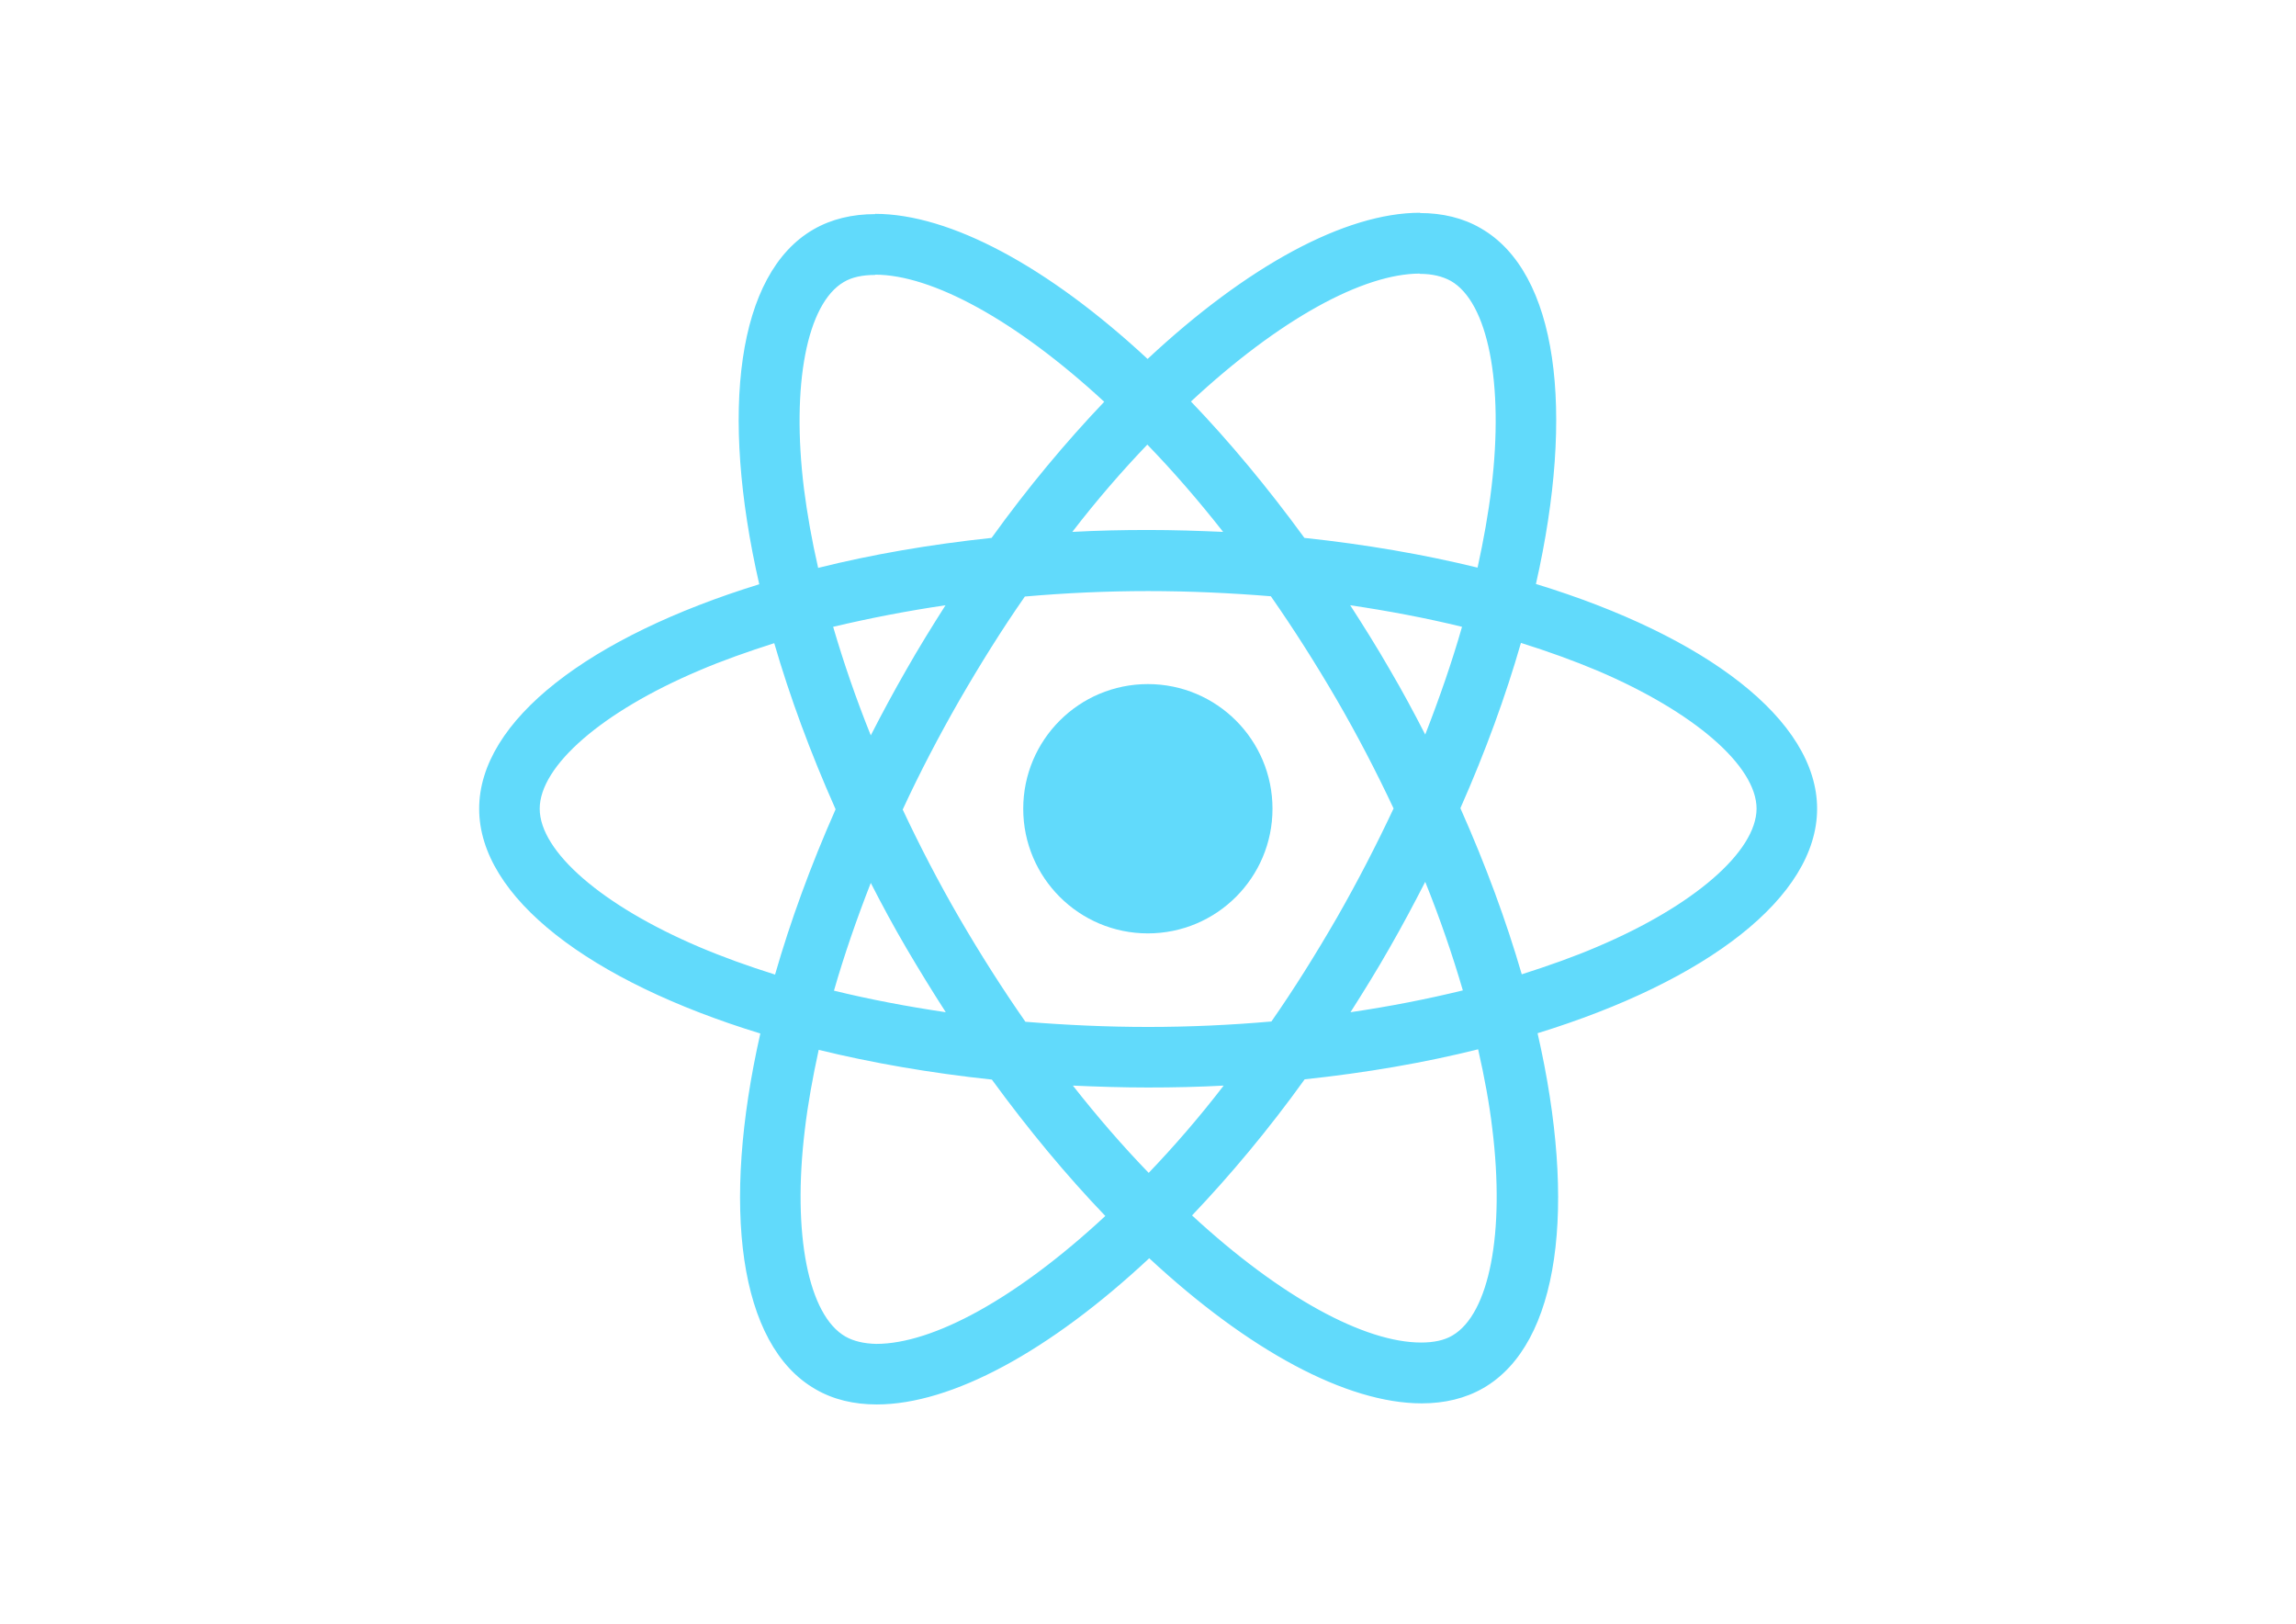
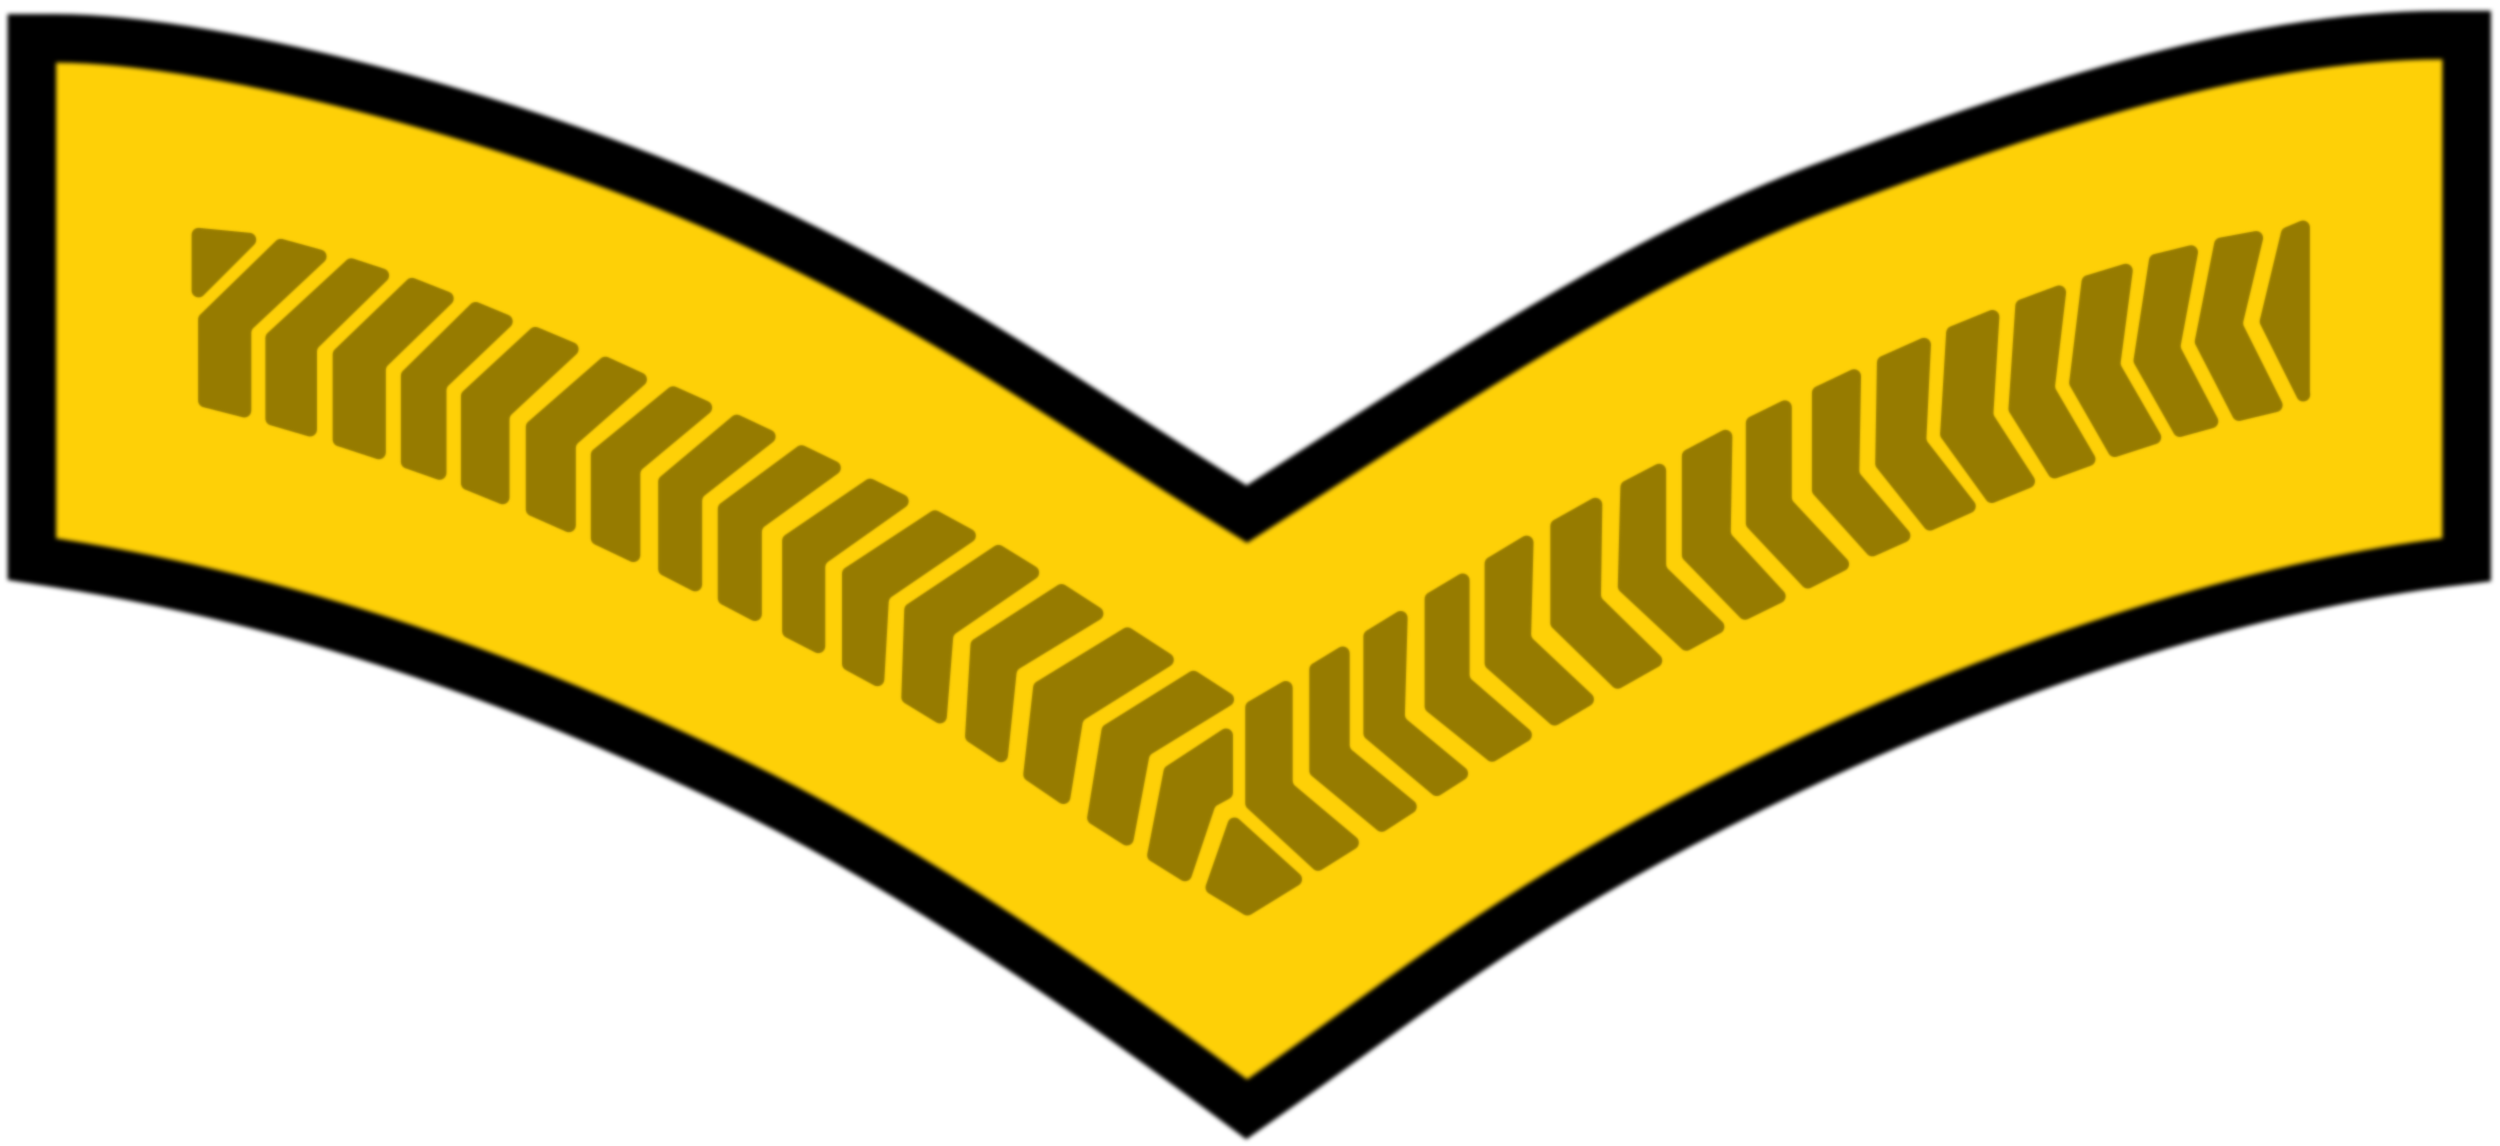
- <svg xmlns="http://www.w3.org/2000/svg" viewBox="0 0 841.9 595.3">
-   <g fill="#61DAFB">
-     <path d="M666.3 296.5c0-32.5-40.7-63.3-103.1-82.4 14.4-63.6 8-114.2-20.2-130.4-6.5-3.8-14.1-5.6-22.4-5.6v22.3c4.6 0 8.3.9 11.4 2.6 13.6 7.8 19.5 37.5 14.9 75.7-1.1 9.4-2.9 19.3-5.1 29.4-19.6-4.8-41-8.5-63.5-10.9-13.5-18.5-27.5-35.3-41.6-50 32.6-30.3 63.2-46.9 84-46.9V78c-27.5 0-63.5 19.6-99.9 53.6-36.4-33.8-72.4-53.2-99.9-53.2v22.3c20.7 0 51.4 16.5 84 46.6-14 14.7-28 31.4-41.3 49.9-22.6 2.4-44 6.1-63.6 11-2.3-10-4-19.7-5.2-29-4.7-38.2 1.1-67.9 14.6-75.8 3-1.8 6.9-2.6 11.5-2.6V78.5c-8.4 0-16 1.8-22.6 5.6-28.1 16.2-34.4 66.7-19.9 130.1-62.2 19.2-102.7 49.9-102.7 82.3 0 32.5 40.7 63.3 103.1 82.4-14.4 63.6-8 114.2 20.2 130.4 6.5 3.8 14.1 5.6 22.5 5.6 27.5 0 63.5-19.6 99.9-53.6 36.4 33.8 72.4 53.2 99.9 53.2 8.4 0 16-1.8 22.6-5.6 28.1-16.2 34.4-66.7 19.9-130.1 62-19.1 102.5-49.9 102.5-82.3zm-130.2-66.7c-3.7 12.9-8.3 26.2-13.5 39.5-4.1-8-8.4-16-13.1-24-4.6-8-9.5-15.8-14.4-23.4 14.2 2.1 27.9 4.7 41 7.9zm-45.8 106.5c-7.8 13.5-15.8 26.3-24.1 38.2-14.9 1.3-30 2-45.2 2-15.1 0-30.2-.7-45-1.9-8.3-11.9-16.4-24.6-24.2-38-7.6-13.1-14.5-26.4-20.8-39.8 6.2-13.4 13.2-26.8 20.7-39.9 7.8-13.5 15.8-26.3 24.1-38.2 14.9-1.3 30-2 45.2-2 15.1 0 30.2.7 45 1.9 8.3 11.9 16.4 24.6 24.2 38 7.6 13.1 14.5 26.4 20.8 39.8-6.3 13.4-13.2 26.8-20.7 39.9zm32.3-13c5.4 13.4 10 26.8 13.8 39.8-13.1 3.2-26.9 5.9-41.2 8 4.9-7.7 9.8-15.6 14.4-23.7 4.6-8 8.9-16.1 13-24.1zM421.2 430c-9.3-9.6-18.6-20.3-27.8-32 9 .4 18.2.7 27.5.7 9.4 0 18.7-.2 27.8-.7-9 11.7-18.3 22.4-27.5 32zm-74.4-58.9c-14.2-2.1-27.9-4.7-41-7.9 3.7-12.9 8.3-26.2 13.5-39.5 4.1 8 8.4 16 13.1 24 4.7 8 9.5 15.8 14.4 23.4zM420.7 163c9.3 9.6 18.6 20.3 27.8 32-9-.4-18.2-.7-27.5-.7-9.4 0-18.7.2-27.8.7 9-11.7 18.3-22.4 27.5-32zm-74 58.9c-4.9 7.7-9.8 15.6-14.4 23.7-4.6 8-8.9 16-13 24-5.4-13.4-10-26.8-13.8-39.8 13.1-3.1 26.9-5.8 41.2-7.9zm-90.5 125.2c-35.4-15.1-58.3-34.9-58.3-50.6 0-15.7 22.9-35.6 58.3-50.6 8.6-3.7 18-7 27.7-10.1 5.7 19.6 13.2 40 22.5 60.9-9.2 20.8-16.6 41.1-22.2 60.6-9.9-3.1-19.3-6.5-28-10.2zM310 490c-13.6-7.8-19.5-37.5-14.9-75.7 1.1-9.4 2.9-19.3 5.1-29.4 19.6 4.8 41 8.5 63.5 10.9 13.5 18.5 27.5 35.3 41.6 50-32.6 30.3-63.2 46.9-84 46.9-4.5-.1-8.3-1-11.3-2.7zm237.2-76.2c4.7 38.2-1.1 67.9-14.6 75.8-3 1.8-6.9 2.6-11.5 2.6-20.7 0-51.4-16.5-84-46.6 14-14.7 28-31.4 41.3-49.9 22.6-2.4 44-6.1 63.6-11 2.3 10.1 4.1 19.8 5.2 29.1zm38.5-66.7c-8.6 3.7-18 7-27.7 10.1-5.7-19.6-13.2-40-22.5-60.9 9.2-20.8 16.6-41.1 22.2-60.6 9.9 3.1 19.3 6.5 28.1 10.2 35.4 15.1 58.3 34.9 58.3 50.6-.1 15.7-23 35.6-58.4 50.6zM320.8 78.4z" />
-     <circle cx="420.9" cy="296.5" r="45.7" />
-     <path d="M520.5 78.1z" />
+ <svg xmlns="http://www.w3.org/2000/svg" width="179" height="82" viewBox="0 0 179 82" fill="none">
+   <g filter="url(#filter0_f_11:305)">
+     <path d="M2.283 38.548V40.037L3.754 40.265C24.906 43.546 42.077 51.005 52.494 55.994C62.829 60.943 75.112 68.87 88.253 78.684L89.261 79.436L90.291 78.714C92.733 77.001 94.947 75.394 97.079 73.848C105.674 67.612 112.914 62.359 128.303 55.043C147.525 45.905 164.129 41.63 175.089 40.272L176.613 40.083V38.548V38.452V38.357V38.262V38.167V38.073V37.978V37.884V37.79V37.696V37.603V37.51V37.417V37.324V37.231V37.139V37.047V36.955V36.863V36.771V36.68V36.589V36.498V36.407V36.317V36.227V36.137V36.047V35.957V35.868V35.779V35.69V35.601V35.512V35.424V35.336V35.248V35.16V35.073V34.985V34.898V34.811V34.724V34.638V34.551V34.465V34.379V34.294V34.208V34.123V34.038V33.953V33.868V33.783V33.699V33.615V33.531V33.447V33.363V33.28V33.196V33.113V33.03V32.948V32.865V32.783V32.701V32.619V32.537V32.455V32.374V32.293V32.212V32.131V32.05V31.97V31.889V31.809V31.729V31.649V31.57V31.49V31.411V31.332V31.253V31.174V31.095V31.017V30.939V30.86V30.782V30.705V30.627V30.55V30.472V30.395V30.318V30.241V30.165V30.088V30.012V29.936V29.86V29.784V29.708V29.633V29.558V29.482V29.407V29.332V29.258V29.183V29.109V29.034V28.96V28.886V28.812V28.739V28.665V28.592V28.518V28.445V28.372V28.3V28.227V28.154V28.082V28.01V27.938V27.866V27.794V27.722V27.651V27.579V27.508V27.437V27.366V27.295V27.224V27.154V27.084V27.013V26.943V26.873V26.803V26.733V26.664V26.594V26.525V26.455V26.386V26.317V26.248V26.18V26.111V26.042V25.974V25.906V25.838V25.77V25.702V25.634V25.566V25.499V25.431V25.364V25.297V25.23V25.163V25.096V25.029V24.962V24.896V24.829V24.763V24.697V24.631V24.565V24.499V24.433V24.367V24.302V24.236V24.171V24.106V24.041V23.976V23.911V23.846V23.781V23.716V23.652V23.587V23.523V23.459V23.395V23.331V23.267V23.203V23.139V23.075V23.012V22.948V22.885V22.821V22.758V22.695V22.632V22.569V22.506V22.443V22.381V22.318V22.255V22.193V22.131V22.068V22.006V21.944V21.882V21.82V21.758V21.696V21.634V21.573V21.511V21.45V21.388V21.327V21.266V21.204V21.143V21.082V21.021V20.96V20.899V20.838V20.778V20.717V20.657V20.596V20.535V20.475V20.415V20.354V20.294V20.234V20.174V20.114V20.054V19.994V19.934V19.874V19.814V19.755V19.695V19.636V19.576V19.517V19.457V19.398V19.338V19.279V19.22V19.161V19.102V19.043V18.983V18.925V18.866V18.807V18.748V18.689V18.63V18.572V18.513V18.454V18.396V18.337V18.279V18.22V18.162V18.103V18.045V17.986V17.928V17.87V17.812V17.753V17.695V17.637V17.579V17.521V17.463V17.405V17.347V17.289V17.231V17.173V17.115V17.057V17V16.942V16.884V16.826V16.768V16.711V16.653V16.595V16.538V16.48V16.422V16.365V16.307V16.25V16.192V16.134V16.077V16.019V15.962V15.904V15.847V15.789V15.732V15.674V15.617V15.559V15.502V15.444V15.387V15.33V15.272V15.215V15.157V15.1V15.042V14.985V14.928V14.87V14.813V14.755V14.698V14.64V14.583V14.525V14.468V14.411V14.353V14.296V14.238V14.181V14.123V14.066V14.008V13.95V13.893V13.835V13.778V13.72V13.662V13.605V13.547V13.49V13.432V13.374V13.316V13.259V13.201V13.143V13.085V13.027V12.97V12.912V12.854V12.796V12.738V12.68V12.622V12.564V12.506V12.448V12.39V12.332V12.273V12.215V12.157V12.098V12.04V11.982V11.923V11.865V11.806V11.748V11.689V11.631V11.572V11.514V11.455V11.396V11.337V11.278V11.22V11.161V11.102V11.043V10.984V10.925V10.865V10.806V10.747V10.688V10.628V10.569V10.509V10.45V10.39V10.331V10.271V10.211V10.151V10.091V10.032V9.972V9.912V9.851V9.791V9.731V9.671V9.611V9.55V9.49V9.429V9.369V9.308V9.247V9.186V9.126V9.065V9.004V8.943V8.881V8.82V8.759V8.698V8.636V8.575V8.513V8.451V8.39V8.328V8.266V8.204V8.142V8.08V8.018V7.955V7.893V7.831V7.768V7.706V7.643V7.58V7.517V7.454V7.391V7.328V7.265V7.202V7.138V7.075V7.011V6.947V6.884V6.82V6.756V6.692V6.628V6.564V6.499V6.435V6.37V6.306V6.241V6.176V6.111V6.046V5.981V5.916V5.851V5.785V5.72V5.654V5.588V5.522V5.456V5.39V5.324V5.258V5.191V5.125V5.058V4.992V4.925V4.858V4.791V4.724V4.656V4.589V4.521V4.454V4.386V4.318V4.25V2.512H174.875C160.557 2.512 144.35 8.182 130.438 13.421C118.586 17.885 106.485 25.707 95.016 33.121C93.083 34.37 91.169 35.608 89.276 36.816C85.731 34.631 82.591 32.598 79.583 30.651C71.751 25.581 64.82 21.094 53.982 16.015C46.244 12.388 36.626 9.079 27.547 6.676C18.498 4.281 9.83 2.745 4.021 2.745H2.283L2.283 4.482V38.548Z" fill="#FED007" stroke="black" stroke-width="3.475" />
  </g>
+   <g filter="url(#filter1_f_11:305)">
+     <path d="M14.183 22.88C14.183 22.745 14.238 22.616 14.334 22.522L19.757 17.241C19.884 17.117 20.067 17.07 20.239 17.117L23.018 17.884C23.394 17.988 23.512 18.464 23.226 18.731L18.153 23.476C18.052 23.57 17.994 23.703 17.994 23.841V29.393C17.994 29.72 17.686 29.959 17.37 29.878L14.559 29.156C14.338 29.099 14.183 28.9 14.183 28.671V22.88Z" fill="#967B00" />
+     <path d="M19 24.204C19 24.065 19.058 23.932 19.161 23.837L24.81 18.625C24.943 18.501 25.133 18.46 25.305 18.517L27.519 19.247C27.875 19.365 27.98 19.818 27.712 20.08L22.848 24.827C22.751 24.921 22.697 25.05 22.697 25.185V30.755C22.697 31.089 22.377 31.329 22.056 31.235L19.36 30.447C19.146 30.385 19 30.189 19 29.967V24.204Z" fill="#967B00" />
+     <path d="M23.817 25.379C23.817 25.243 23.872 25.113 23.97 25.018L29.15 20.032C29.291 19.896 29.498 19.855 29.68 19.927L32.171 20.909C32.509 21.042 32.597 21.48 32.336 21.733L27.779 26.156C27.682 26.25 27.628 26.38 27.628 26.515L27.628 32.386C27.628 32.727 27.295 32.968 26.972 32.862L24.161 31.94C23.956 31.873 23.817 31.681 23.817 31.465V25.379Z" fill="#967B00" />
+     <path d="M28.699 26.905C28.699 26.771 28.753 26.643 28.848 26.549L33.702 21.764C33.846 21.623 34.059 21.581 34.245 21.658L36.402 22.553C36.736 22.692 36.817 23.128 36.556 23.377L32.125 27.595C32.026 27.689 31.969 27.82 31.969 27.957V33.857C31.969 34.201 31.629 34.443 31.304 34.328L29.034 33.532C28.833 33.461 28.699 33.272 28.699 33.06V26.905Z" fill="#967B00" />
+     <path d="M33 28.366C33 28.227 33.058 28.094 33.161 27.999L37.99 23.538C38.133 23.405 38.342 23.369 38.523 23.445L41.124 24.539C41.459 24.68 41.537 25.119 41.27 25.366L36.644 29.661C36.542 29.756 36.484 29.889 36.484 30.028V35.608C36.484 35.963 36.124 36.205 35.795 36.071L33.312 35.06C33.123 34.983 33 34.8 33 34.597V28.366Z" fill="#967B00" />
+     <path d="M37.645 30.569C37.645 30.425 37.708 30.288 37.817 30.193L43.013 25.659C43.161 25.53 43.371 25.499 43.549 25.581L46.03 26.713C46.36 26.863 46.425 27.304 46.152 27.543L41.401 31.712C41.293 31.807 41.231 31.944 41.231 32.088V37.609C41.231 37.97 40.859 38.212 40.528 38.066L37.943 36.922C37.762 36.842 37.645 36.663 37.645 36.465V30.569Z" fill="#967B00" />
+     <path d="M42.299 32.571C42.299 32.421 42.366 32.279 42.482 32.184L47.878 27.77C48.025 27.65 48.227 27.623 48.4 27.7L50.696 28.731C51.033 28.883 51.095 29.335 50.811 29.572L46.028 33.556C45.914 33.651 45.848 33.792 45.848 33.94V39.746C45.848 40.113 45.465 40.355 45.133 40.197L42.584 38.985C42.41 38.902 42.299 38.727 42.299 38.533V32.571Z" fill="#967B00" />
+     <path d="M47.124 34.491C47.124 34.343 47.19 34.203 47.303 34.108L52.43 29.805C52.58 29.68 52.788 29.652 52.964 29.735L55.248 30.807C55.585 30.965 55.637 31.424 55.343 31.653L50.467 35.47C50.346 35.565 50.275 35.71 50.275 35.864V41.845C50.275 42.219 49.879 42.461 49.546 42.289L47.396 41.183C47.229 41.098 47.124 40.926 47.124 40.739L47.124 34.491Z" fill="#967B00" />
+     <path d="M51.392 36.431C51.392 36.272 51.467 36.123 51.595 36.029L57.091 31.973C57.24 31.863 57.438 31.845 57.606 31.925L59.923 33.049C60.263 33.214 60.304 33.683 59.997 33.904L54.758 37.687C54.628 37.781 54.551 37.932 54.551 38.092V43.965C54.551 44.341 54.152 44.582 53.819 44.408L51.66 43.277C51.495 43.191 51.392 43.02 51.392 42.834L51.392 36.431Z" fill="#967B00" />
+     <path d="M56 38.716C56 38.551 56.082 38.396 56.219 38.303L62.021 34.355C62.17 34.253 62.363 34.24 62.524 34.32L64.785 35.439C65.125 35.607 65.161 36.077 64.852 36.295L59.3 40.217C59.168 40.31 59.089 40.463 59.089 40.625V46.268C59.089 46.642 58.693 46.883 58.36 46.712L56.272 45.639C56.105 45.554 56 45.382 56 45.195L56 38.716Z" fill="#967B00" />
+     <path d="M60.285 41.075C60.285 40.906 60.37 40.749 60.511 40.657L66.671 36.617C66.825 36.516 67.022 36.508 67.184 36.596L69.612 37.918C69.941 38.097 69.964 38.559 69.655 38.77L63.85 42.728C63.722 42.815 63.642 42.958 63.633 43.113L63.32 48.663C63.299 49.029 62.905 49.249 62.582 49.074L60.547 47.971C60.386 47.884 60.285 47.715 60.285 47.532L60.285 41.075Z" fill="#967B00" />
+     <path d="M64.743 43.654C64.749 43.493 64.832 43.344 64.966 43.255L71.212 39.094C71.375 38.986 71.585 38.983 71.752 39.085L74.166 40.573C74.474 40.763 74.485 41.206 74.187 41.411L68.459 45.336C68.334 45.421 68.255 45.558 68.243 45.709L67.796 51.339C67.766 51.711 67.355 51.921 67.037 51.727L64.773 50.344C64.62 50.251 64.528 50.081 64.534 49.901L64.743 43.654Z" fill="#967B00" />
+     <path d="M69.483 46.163C69.492 46.004 69.577 45.859 69.711 45.772L75.731 41.894C75.897 41.787 76.109 41.788 76.274 41.894L78.777 43.514C79.087 43.714 79.08 44.169 78.765 44.361L73.02 47.855C72.887 47.936 72.799 48.075 72.783 48.23L72.172 54.131C72.133 54.505 71.711 54.704 71.398 54.496L69.322 53.12C69.173 53.021 69.088 52.851 69.099 52.674L69.483 46.163Z" fill="#967B00" />
+     <path d="M73.972 49.183C73.99 49.03 74.077 48.894 74.208 48.813L80.46 44.989C80.624 44.889 80.832 44.892 80.993 44.996L83.818 46.828C84.125 47.027 84.121 47.478 83.811 47.672L77.737 51.471C77.615 51.547 77.531 51.672 77.508 51.814L76.636 57.15C76.577 57.511 76.163 57.688 75.861 57.482L73.484 55.865C73.331 55.761 73.248 55.58 73.268 55.395L73.972 49.183Z" fill="#967B00" />
+     <path d="M78.869 52.239C78.893 52.097 78.976 51.972 79.098 51.896L85.186 48.099C85.35 47.996 85.559 47.998 85.722 48.103L88.131 49.66C88.44 49.86 88.434 50.314 88.121 50.506L82.499 53.955C82.378 54.029 82.295 54.15 82.269 54.289L81.169 60.135C81.104 60.483 80.708 60.654 80.41 60.465L78.071 58.978C77.902 58.871 77.813 58.673 77.845 58.475L78.869 52.239Z" fill="#967B00" />
+     <path d="M83.314 55.166C83.34 55.034 83.418 54.917 83.531 54.844L87.508 52.24C87.841 52.022 88.282 52.26 88.282 52.658V56.748C88.282 56.932 88.181 57.101 88.019 57.188L87.181 57.641C87.07 57.701 86.985 57.801 86.945 57.922L85.319 62.759C85.216 63.065 84.855 63.195 84.581 63.025L82.372 61.65C82.196 61.541 82.106 61.333 82.146 61.13L83.314 55.166Z" fill="#967B00" />
+     <path d="M89.319 57.883C89.216 57.788 89.157 57.655 89.157 57.515V50.655C89.157 50.477 89.252 50.312 89.406 50.223L91.806 48.826C92.139 48.632 92.557 48.872 92.557 49.258V55.888C92.557 56.036 92.623 56.176 92.736 56.271L97.119 59.954C97.379 60.172 97.35 60.581 97.062 60.761L94.637 62.277C94.446 62.396 94.199 62.373 94.033 62.221L89.319 57.883Z" fill="#967B00" />
+     <path d="M93.925 55.56C93.811 55.465 93.744 55.324 93.744 55.175L93.744 47.934C93.744 47.76 93.835 47.597 93.985 47.507L95.88 46.358C96.213 46.156 96.639 46.396 96.639 46.785V53.338C96.639 53.487 96.706 53.629 96.822 53.724L101.258 57.371C101.519 57.586 101.496 57.993 101.212 58.177L99.2 59.48C99.017 59.599 98.777 59.585 98.609 59.445L93.925 55.56Z" fill="#967B00" />
+     <path d="M97.794 52.883C97.681 52.788 97.616 52.648 97.616 52.5V45.572C97.616 45.398 97.706 45.236 97.855 45.146L100.026 43.817C100.365 43.61 100.798 43.861 100.787 44.258L100.593 51.151C100.588 51.305 100.655 51.452 100.773 51.55L104.935 54.996C105.196 55.212 105.171 55.62 104.885 55.803L103.139 56.919C102.955 57.037 102.715 57.022 102.548 56.881L97.794 52.883Z" fill="#967B00" />
+     <path d="M102.187 50.957C102.069 50.862 102 50.719 102 50.567V42.884C102 42.708 102.093 42.545 102.244 42.455L104.469 41.129C104.803 40.931 105.225 41.171 105.225 41.559V48.302C105.225 48.447 105.288 48.585 105.398 48.68L109.511 52.243C109.768 52.466 109.733 52.874 109.443 53.05L107.09 54.47C106.91 54.579 106.682 54.563 106.519 54.432L102.187 50.957Z" fill="#967B00" />
+     <path d="M106.467 47.856C106.359 47.761 106.297 47.625 106.297 47.481V40.353C106.297 40.178 106.389 40.015 106.54 39.925L109.046 38.42C109.385 38.217 109.814 38.467 109.803 38.862L109.632 45.395C109.628 45.537 109.685 45.674 109.789 45.772L113.97 49.712C114.212 49.94 114.168 50.336 113.882 50.506L111.563 51.88C111.377 51.99 111.14 51.968 110.978 51.825L106.467 47.856Z" fill="#967B00" />
+     <path d="M111.151 44.957C111.054 44.863 111 44.734 111 44.599L111 37.665C111 37.484 111.098 37.317 111.256 37.229L113.982 35.702C114.318 35.514 114.732 35.76 114.726 36.145L114.633 42.568C114.631 42.704 114.685 42.836 114.783 42.932L118.867 46.94C119.105 47.173 119.052 47.569 118.762 47.732L116.069 49.251C115.875 49.36 115.633 49.328 115.474 49.173L111.151 44.957Z" fill="#967B00" />
+     <path d="M115.991 42.345C115.887 42.247 115.829 42.109 115.833 41.966L116.018 34.874C116.023 34.693 116.126 34.528 116.287 34.444L118.567 33.258C118.9 33.085 119.298 33.327 119.298 33.702V40.389C119.298 40.524 119.352 40.653 119.449 40.748L123.317 44.52C123.558 44.755 123.503 45.155 123.209 45.317L120.989 46.534C120.8 46.638 120.566 46.608 120.408 46.461L115.991 42.345Z" fill="#967B00" />
+     <path d="M120.559 40.085C120.468 39.992 120.417 39.867 120.417 39.736V32.656C120.417 32.47 120.519 32.3 120.683 32.214L123.306 30.83C123.642 30.652 124.045 30.9 124.039 31.28L123.926 38.023C123.923 38.151 123.971 38.275 124.058 38.37L127.723 42.354C127.949 42.6 127.875 42.995 127.575 43.142L125.164 44.323C124.97 44.419 124.736 44.378 124.586 44.223L120.559 40.085Z" fill="#967B00" />
+     <path d="M125.136 37.8C125.049 37.707 125 37.584 125 37.457V30.289C125 30.098 125.109 29.924 125.28 29.84L127.574 28.716C127.906 28.553 128.294 28.795 128.294 29.165V35.598C128.294 35.724 128.342 35.846 128.428 35.939L132.26 40.05C132.487 40.293 132.418 40.685 132.122 40.836L129.666 42.088C129.468 42.189 129.227 42.147 129.075 41.985L125.136 37.8Z" fill="#967B00" />
+     <path d="M129.859 35.42C129.776 35.329 129.73 35.209 129.73 35.086V28.134C129.73 27.941 129.841 27.765 130.015 27.682L132.534 26.485C132.87 26.326 133.256 26.574 133.249 26.945L133.131 33.671C133.128 33.793 133.171 33.911 133.25 34.004L136.666 38.02C136.881 38.274 136.793 38.664 136.489 38.801L134.267 39.797C134.069 39.886 133.836 39.837 133.691 39.675L129.859 35.42Z" fill="#967B00" />
+     <path d="M134.373 33.499C134.301 33.408 134.263 33.295 134.265 33.179L134.387 25.955C134.39 25.761 134.506 25.586 134.683 25.507L137.551 24.229C137.891 24.077 138.272 24.337 138.254 24.709L137.935 31.341C137.929 31.46 137.966 31.578 138.04 31.672L141.36 35.939C141.559 36.194 141.466 36.569 141.171 36.702L138.396 37.948C138.187 38.042 137.942 37.982 137.8 37.803L134.373 33.499Z" fill="#967B00" />
+     <path d="M139.005 31.37C138.937 31.277 138.904 31.163 138.911 31.048L139.343 23.804C139.355 23.611 139.476 23.443 139.654 23.37L142.469 22.227C142.81 22.089 143.179 22.354 143.156 22.722L142.735 29.53C142.728 29.636 142.756 29.742 142.814 29.832L145.626 34.183C145.796 34.446 145.686 34.799 145.396 34.917L142.806 35.979C142.592 36.067 142.346 35.997 142.211 35.809L139.005 31.37Z" fill="#967B00" />
+     <path d="M143.881 29.535C143.825 29.446 143.799 29.342 143.806 29.237L144.296 21.881C144.309 21.684 144.436 21.514 144.621 21.445L147.259 20.467C147.61 20.338 147.973 20.624 147.93 20.995L147.151 27.587C147.138 27.694 147.161 27.803 147.215 27.897L149.969 32.623C150.126 32.892 150.001 33.238 149.708 33.344L147.277 34.228C147.055 34.309 146.807 34.223 146.682 34.023L143.881 29.535Z" fill="#967B00" />
+     <path d="M148.219 27.649C148.165 27.556 148.143 27.448 148.156 27.34L149.037 20.134C149.061 19.938 149.198 19.774 149.387 19.716L152.06 18.904C152.407 18.799 152.748 19.088 152.701 19.448L151.843 25.927C151.829 26.036 151.851 26.146 151.905 26.242L154.676 31.057C154.835 31.332 154.699 31.684 154.397 31.782L151.569 32.7C151.344 32.773 151.098 32.679 150.98 32.473L148.219 27.649Z" fill="#967B00" />
+     <path d="M152.823 26.057C152.768 25.959 152.747 25.846 152.764 25.735L153.866 18.601C153.897 18.401 154.045 18.239 154.242 18.191L156.761 17.575C157.114 17.489 157.438 17.796 157.371 18.153L156.15 24.681C156.129 24.791 156.146 24.905 156.198 25.005L158.776 29.931C158.923 30.213 158.773 30.559 158.466 30.644L156.211 31.269C155.99 31.331 155.755 31.233 155.642 31.034L152.823 26.057Z" fill="#967B00" />
+     <path d="M157.199 24.686C157.147 24.585 157.131 24.47 157.153 24.359L158.535 17.408C158.575 17.208 158.734 17.051 158.935 17.014L161.448 16.55C161.804 16.484 162.109 16.806 162.025 17.157L160.625 23.019C160.598 23.134 160.611 23.254 160.664 23.359L163.383 28.782C163.527 29.07 163.366 29.417 163.053 29.492L160.429 30.125C160.205 30.178 159.973 30.072 159.868 29.867L157.199 24.686Z" fill="#967B00" />
+     <path d="M161.847 23.241L164.463 28.47C164.708 28.96 165.449 28.756 165.409 28.21L165.392 27.984V16.289C165.392 15.931 165.027 15.689 164.697 15.828L163.612 16.286C163.466 16.348 163.358 16.475 163.321 16.63L161.807 22.899C161.78 23.014 161.794 23.136 161.847 23.241Z" fill="#967B00" />
+     <path d="M86.555 63.97L89.054 65.48C89.214 65.577 89.415 65.576 89.574 65.478L92.989 63.382C93.273 63.208 93.311 62.809 93.063 62.585L88.724 58.661C88.458 58.421 88.034 58.529 87.916 58.867L86.342 63.378C86.264 63.601 86.353 63.848 86.555 63.97Z" fill="#967B00" />
+     <path d="M13.717 16.815C13.717 16.52 13.971 16.289 14.265 16.317L17.895 16.669C18.315 16.709 18.499 17.221 18.2 17.52L14.57 21.15C14.255 21.465 13.717 21.242 13.717 20.796V16.815Z" fill="#967B00" />
+   </g>
+   <defs>
+     <filter id="filter0_f_11:305" x="0.246" y="0.475" width="178.404" height="81.406" filterUnits="userSpaceOnUse" color-interpolation-filters="sRGB">
+       <feFlood flood-opacity="0" result="BackgroundImageFix" />
+       <feBlend mode="normal" in="SourceGraphic" in2="BackgroundImageFix" result="shape" />
+       <feGaussianBlur stdDeviation="0.15" result="effect1_foregroundBlur_11:305" />
+     </filter>
+     <filter id="filter1_f_11:305" x="13.517" y="15.588" width="152.093" height="50.164" filterUnits="userSpaceOnUse" color-interpolation-filters="sRGB">
+       <feFlood flood-opacity="0" result="BackgroundImageFix" />
+       <feBlend mode="normal" in="SourceGraphic" in2="BackgroundImageFix" result="shape" />
+       <feGaussianBlur stdDeviation="0.1" result="effect1_foregroundBlur_11:305" />
+     </filter>
+   </defs>
</svg>
